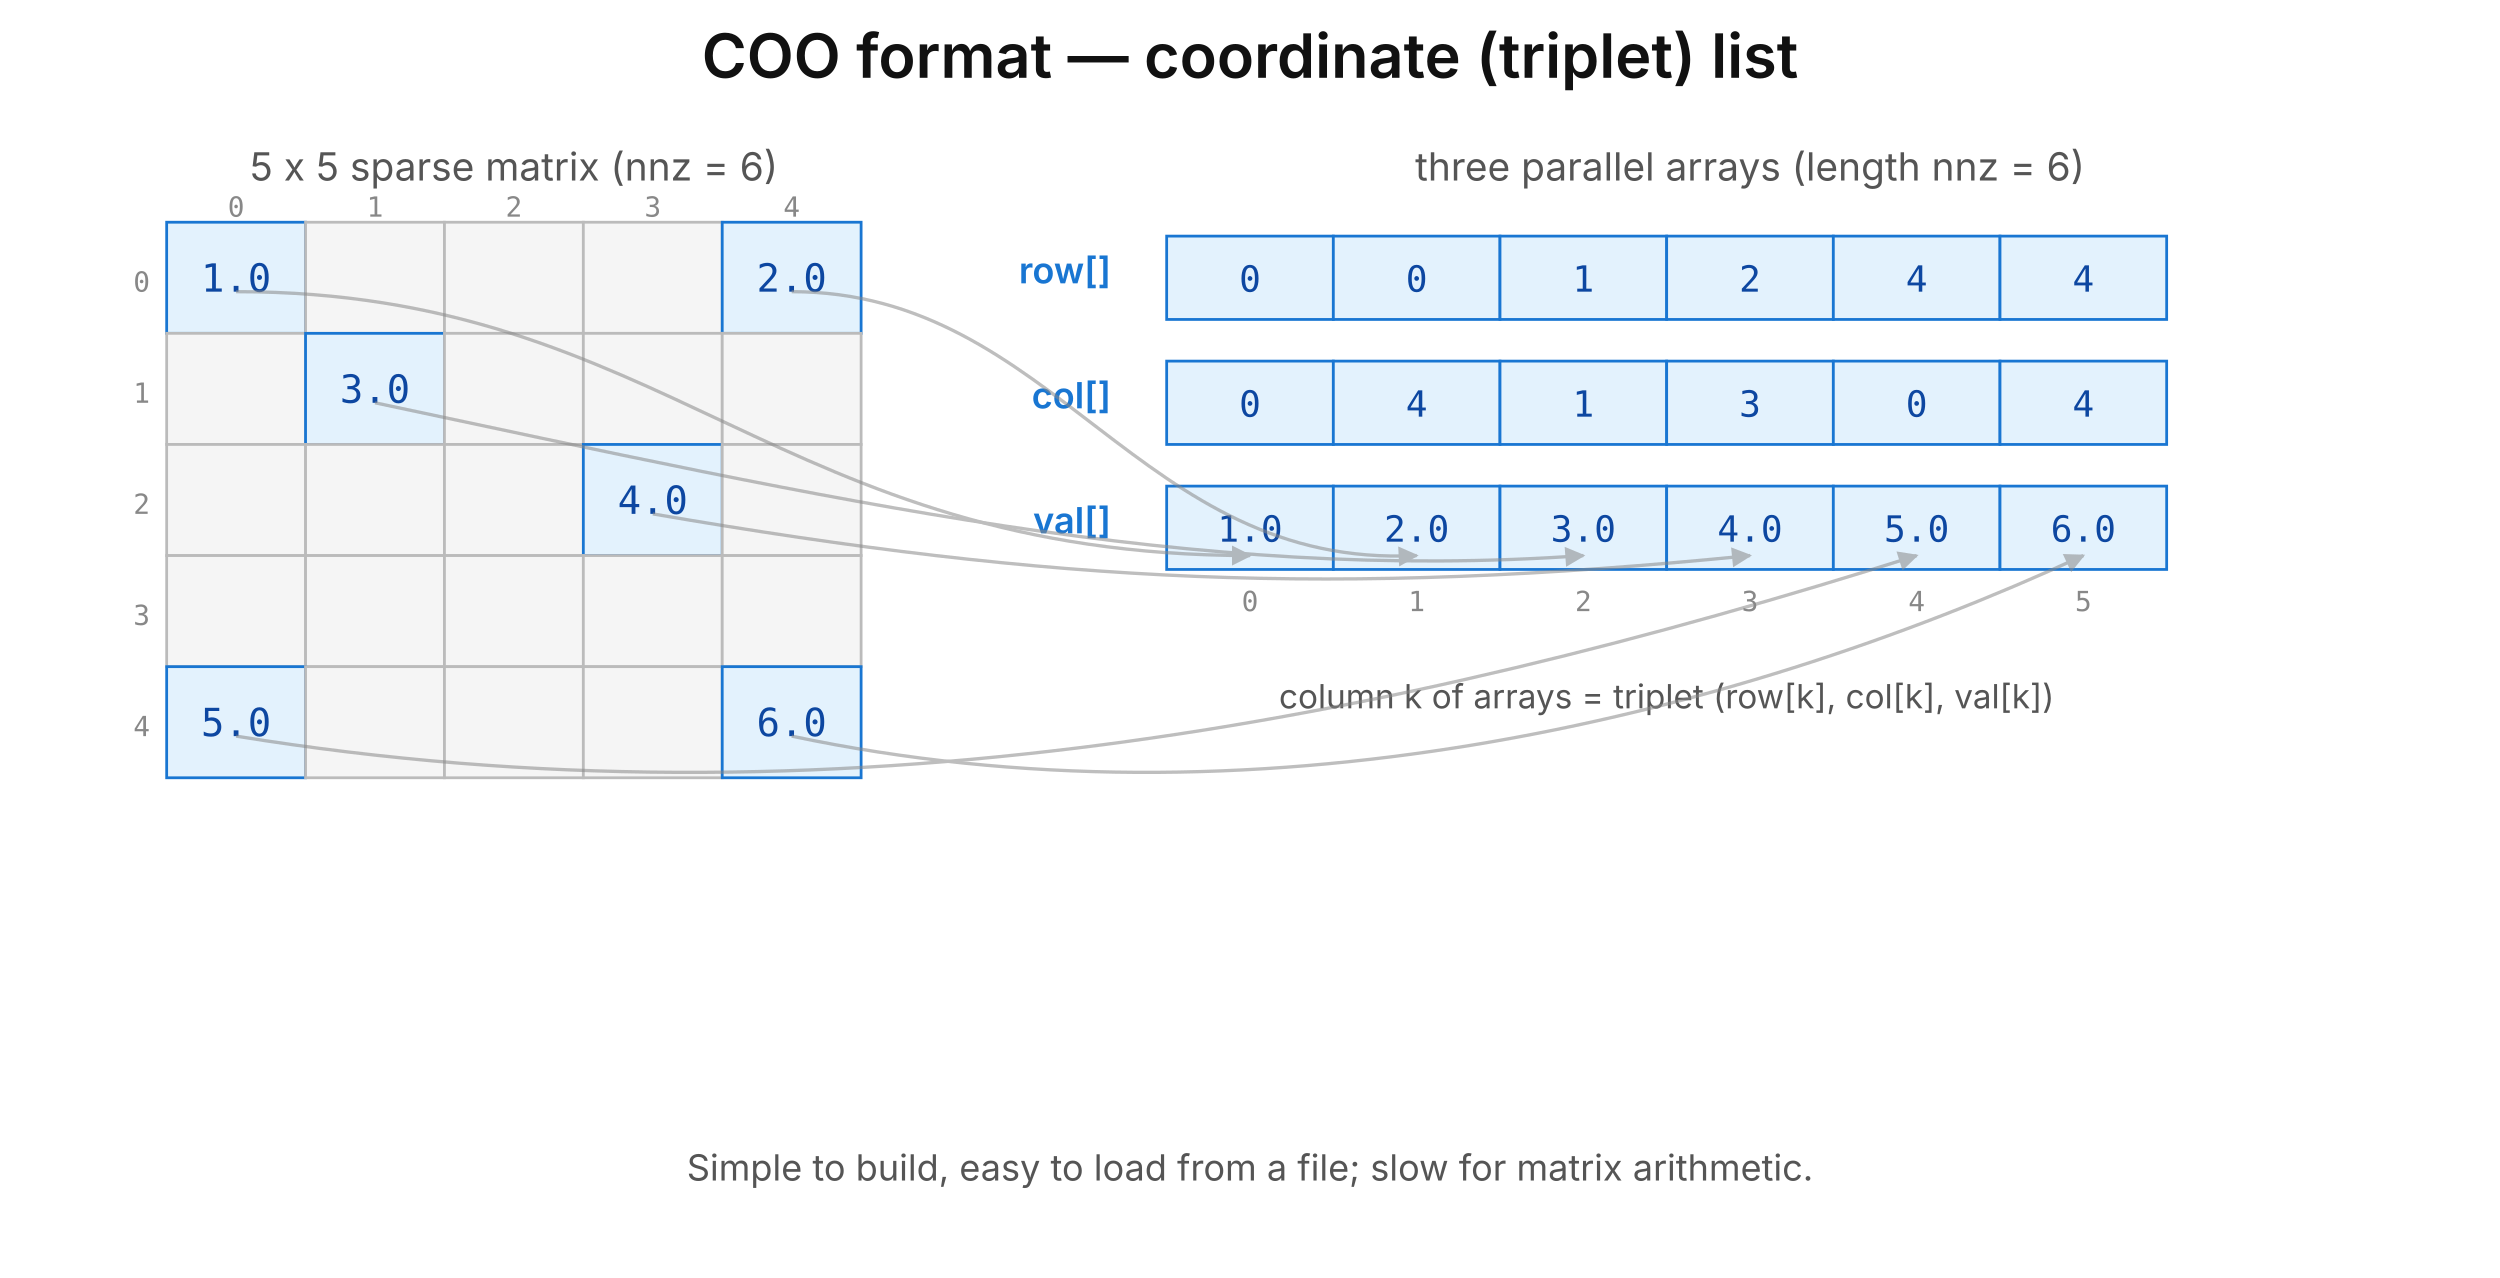
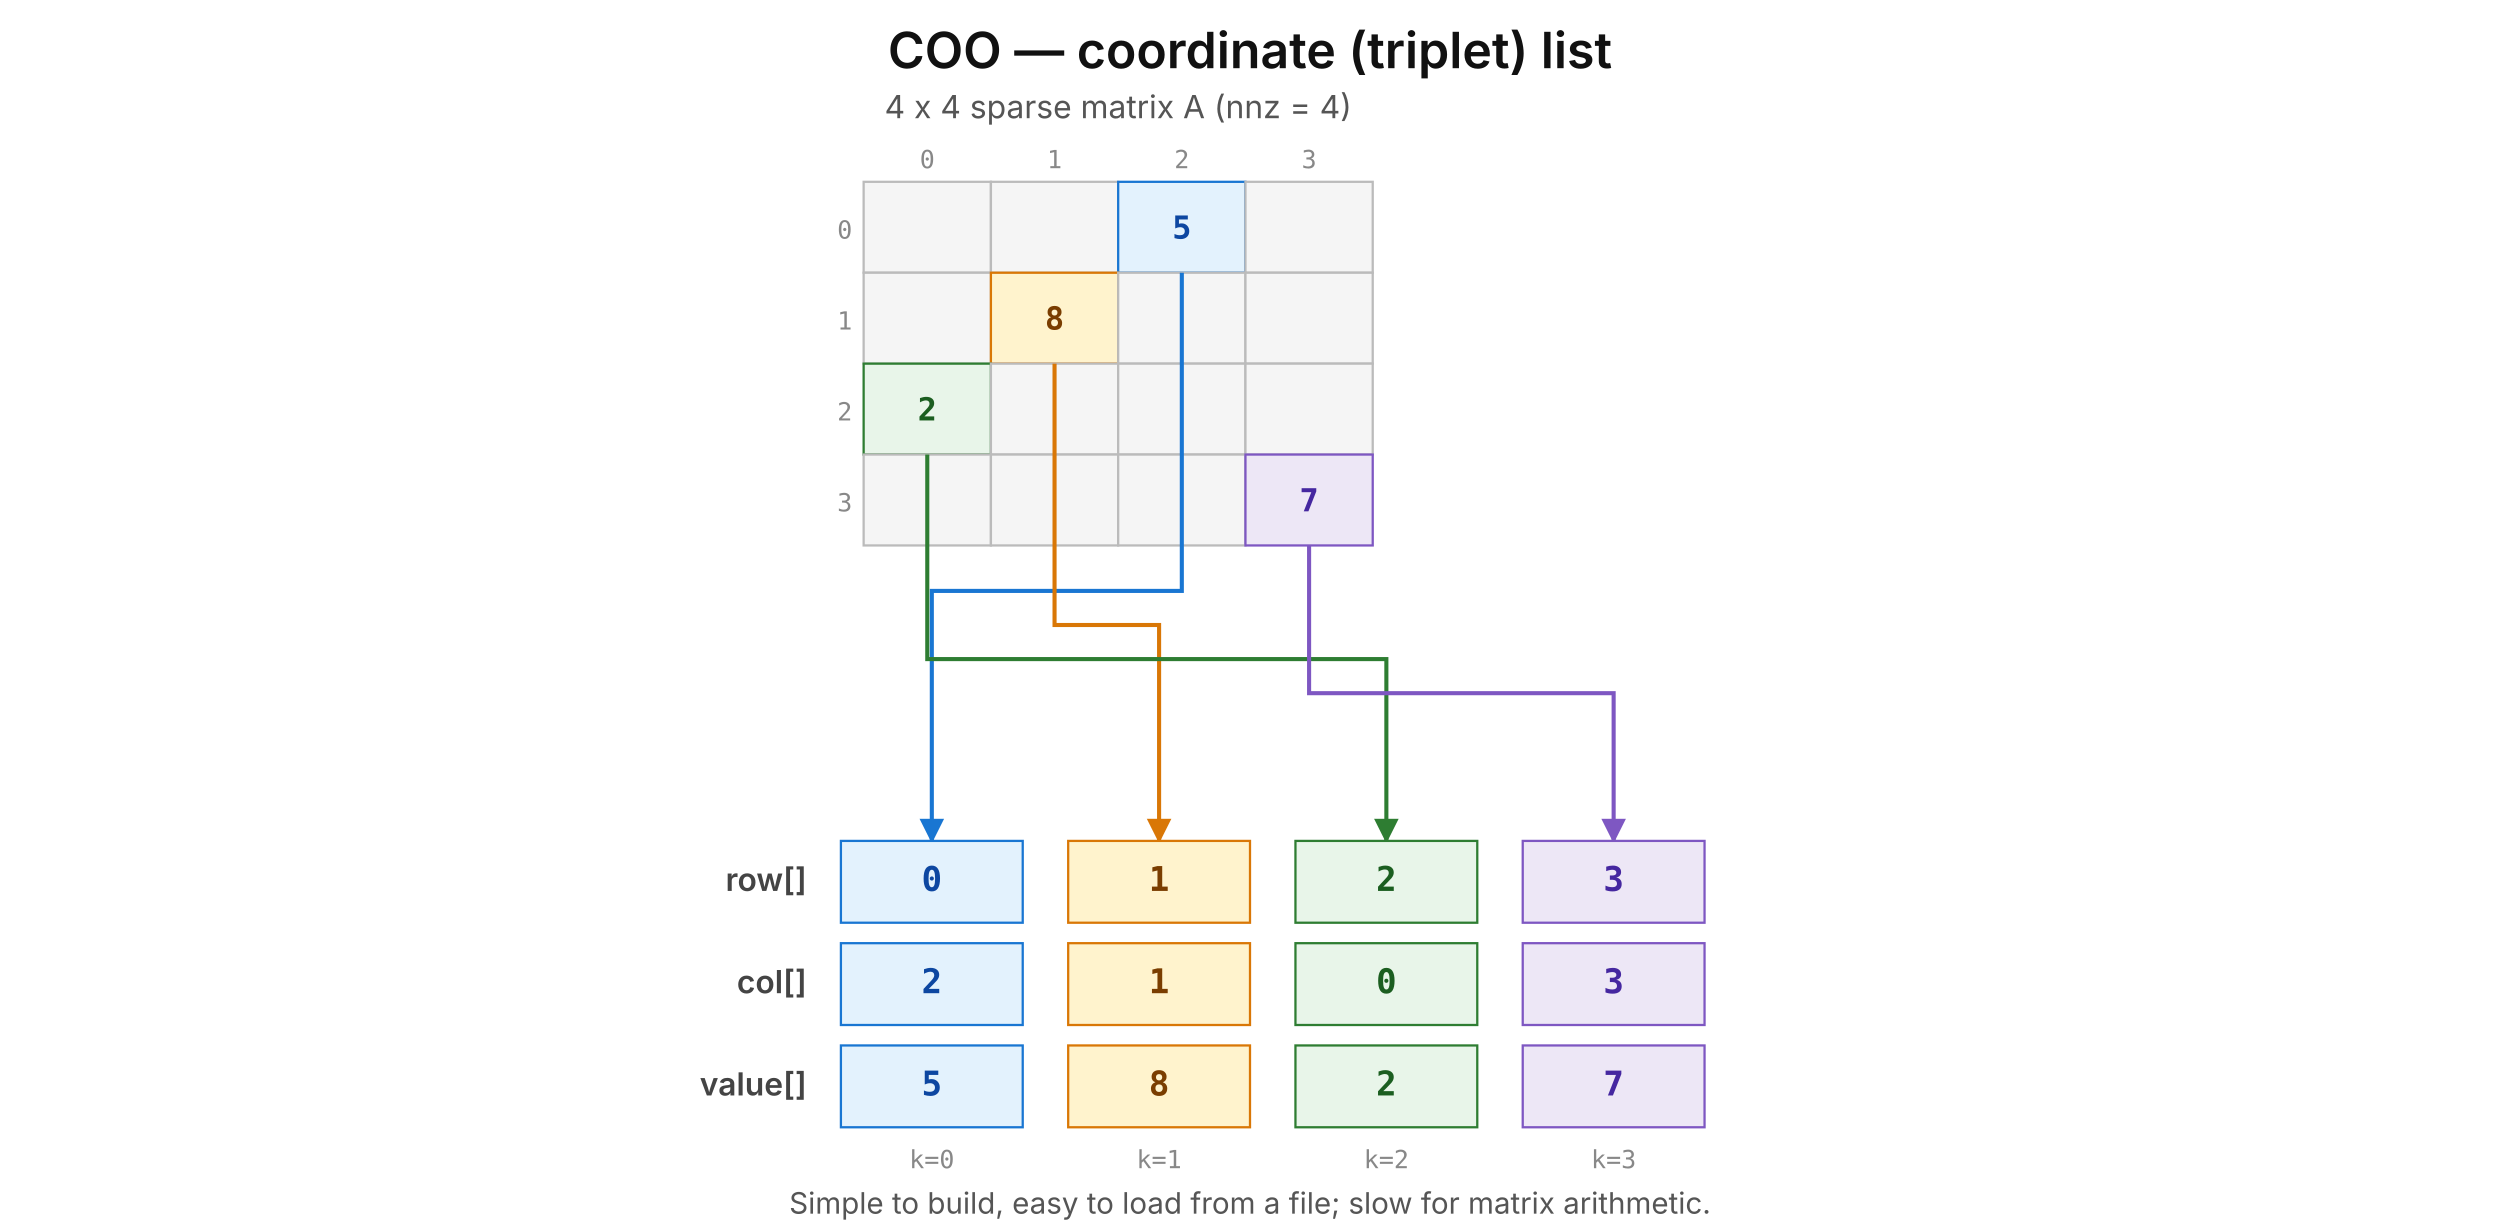
- <svg xmlns="http://www.w3.org/2000/svg" viewBox="0 0 900 460" font-family="system-ui, -apple-system, sans-serif">
+ <svg xmlns="http://www.w3.org/2000/svg" viewBox="0 0 1100 540" font-family="system-ui, -apple-system, sans-serif">
  <defs>
-     <marker id="arr" viewBox="0 0 10 10" refX="9" refY="5" markerWidth="6" markerHeight="6" orient="auto-start-reverse">
-       <path d="M0,0 L10,5 L0,10 z" fill="#888" />
+     <marker id="arrBlue" viewBox="0 0 10 10" refX="9" refY="5" markerWidth="6" markerHeight="6" orient="auto-start-reverse">
+       <path d="M0,0 L10,5 L0,10 z" fill="#1976d2" />
+     </marker>
+     <marker id="arrOrange" viewBox="0 0 10 10" refX="9" refY="5" markerWidth="6" markerHeight="6" orient="auto-start-reverse">
+       <path d="M0,0 L10,5 L0,10 z" fill="#d97706" />
+     </marker>
+     <marker id="arrGreen" viewBox="0 0 10 10" refX="9" refY="5" markerWidth="6" markerHeight="6" orient="auto-start-reverse">
+       <path d="M0,0 L10,5 L0,10 z" fill="#2e7d32" />
+     </marker>
+     <marker id="arrPurple" viewBox="0 0 10 10" refX="9" refY="5" markerWidth="6" markerHeight="6" orient="auto-start-reverse">
+       <path d="M0,0 L10,5 L0,10 z" fill="#7e57c2" />
    </marker>
  </defs>
-   <text x="450" y="28" text-anchor="middle" font-size="22" font-weight="600" fill="#111">COO format — coordinate (triplet) list</text>
-   <g transform="translate(60,80)" font-family="ui-monospace, monospace" font-size="14" text-anchor="middle">
-     <text x="125" y="-15" font-family="system-ui, -apple-system, sans-serif" font-size="14" fill="#555">5 x 5 sparse matrix (nnz = 6)</text>
-     <rect x="0" y="0" width="50" height="40" fill="#e3f2fd" stroke="#1976d2" />
-     <text x="25" y="25" fill="#0d47a1">1.0</text>
-     <rect x="50" y="0" width="50" height="40" fill="#f5f5f5" stroke="#bbb" />
-     <rect x="100" y="0" width="50" height="40" fill="#f5f5f5" stroke="#bbb" />
-     <rect x="150" y="0" width="50" height="40" fill="#f5f5f5" stroke="#bbb" />
-     <rect x="200" y="0" width="50" height="40" fill="#e3f2fd" stroke="#1976d2" />
-     <text x="225" y="25" fill="#0d47a1">2.0</text>
-     <rect x="0" y="40" width="50" height="40" fill="#f5f5f5" stroke="#bbb" />
-     <rect x="50" y="40" width="50" height="40" fill="#e3f2fd" stroke="#1976d2" />
-     <text x="75" y="65" fill="#0d47a1">3.0</text>
-     <rect x="100" y="40" width="50" height="40" fill="#f5f5f5" stroke="#bbb" />
-     <rect x="150" y="40" width="50" height="40" fill="#f5f5f5" stroke="#bbb" />
-     <rect x="200" y="40" width="50" height="40" fill="#f5f5f5" stroke="#bbb" />
-     <rect x="0" y="80" width="50" height="40" fill="#f5f5f5" stroke="#bbb" />
-     <rect x="50" y="80" width="50" height="40" fill="#f5f5f5" stroke="#bbb" />
-     <rect x="100" y="80" width="50" height="40" fill="#f5f5f5" stroke="#bbb" />
-     <rect x="150" y="80" width="50" height="40" fill="#e3f2fd" stroke="#1976d2" />
-     <text x="175" y="105" fill="#0d47a1">4.0</text>
-     <rect x="200" y="80" width="50" height="40" fill="#f5f5f5" stroke="#bbb" />
-     <rect x="0" y="120" width="50" height="40" fill="#f5f5f5" stroke="#bbb" />
-     <rect x="50" y="120" width="50" height="40" fill="#f5f5f5" stroke="#bbb" />
-     <rect x="100" y="120" width="50" height="40" fill="#f5f5f5" stroke="#bbb" />
-     <rect x="150" y="120" width="50" height="40" fill="#f5f5f5" stroke="#bbb" />
-     <rect x="200" y="120" width="50" height="40" fill="#f5f5f5" stroke="#bbb" />
-     <rect x="0" y="160" width="50" height="40" fill="#e3f2fd" stroke="#1976d2" />
-     <text x="25" y="185" fill="#0d47a1">5.0</text>
-     <rect x="50" y="160" width="50" height="40" fill="#f5f5f5" stroke="#bbb" />
-     <rect x="100" y="160" width="50" height="40" fill="#f5f5f5" stroke="#bbb" />
-     <rect x="150" y="160" width="50" height="40" fill="#f5f5f5" stroke="#bbb" />
-     <rect x="200" y="160" width="50" height="40" fill="#e3f2fd" stroke="#1976d2" />
-     <text x="225" y="185" fill="#0d47a1">6.0</text>
-     <g font-size="10" fill="#888" text-anchor="end">
-       <text x="-6" y="25">0</text>
-       <text x="-6" y="65">1</text>
-       <text x="-6" y="105">2</text>
-       <text x="-6" y="145">3</text>
-       <text x="-6" y="185">4</text>
+   <text x="550" y="30" text-anchor="middle" font-size="22" font-weight="600" fill="#111">COO — coordinate (triplet) list</text>
+   <g font-family="ui-monospace, monospace" font-size="14" text-anchor="middle">
+     <text x="492" y="52" font-family="system-ui, -apple-system, sans-serif" font-size="14" fill="#555">4 x 4 sparse matrix A (nnz = 4)</text>
+     <g font-size="11" fill="#888">
+       <text x="408" y="74">0</text>
+       <text x="464" y="74">1</text>
+       <text x="520" y="74">2</text>
+       <text x="576" y="74">3</text>
    </g>
-     <g font-size="10" fill="#888" text-anchor="middle">
-       <text x="25" y="-2">0</text>
-       <text x="75" y="-2">1</text>
-       <text x="125" y="-2">2</text>
-       <text x="175" y="-2">3</text>
-       <text x="225" y="-2">4</text>
+     <g font-size="11" fill="#888" text-anchor="end">
+       <text x="375" y="105">0</text>
+       <text x="375" y="145">1</text>
+       <text x="375" y="185">2</text>
+       <text x="375" y="225">3</text>
+     </g>
+     <rect x="380" y="80" width="56" height="40" fill="#f5f5f5" stroke="#bbb" />
+     <rect x="436" y="80" width="56" height="40" fill="#f5f5f5" stroke="#bbb" />
+     <rect x="492" y="80" width="56" height="40" fill="#e3f2fd" stroke="#1976d2" />
+     <text x="520" y="105" fill="#0d47a1" font-weight="700">5</text>
+     <rect x="548" y="80" width="56" height="40" fill="#f5f5f5" stroke="#bbb" />
+     <rect x="380" y="120" width="56" height="40" fill="#f5f5f5" stroke="#bbb" />
+     <rect x="436" y="120" width="56" height="40" fill="#fff3cd" stroke="#d97706" />
+     <text x="464" y="145" fill="#7a3d00" font-weight="700">8</text>
+     <rect x="492" y="120" width="56" height="40" fill="#f5f5f5" stroke="#bbb" />
+     <rect x="548" y="120" width="56" height="40" fill="#f5f5f5" stroke="#bbb" />
+     <rect x="380" y="160" width="56" height="40" fill="#e8f5e9" stroke="#2e7d32" />
+     <text x="408" y="185" fill="#1b5e20" font-weight="700">2</text>
+     <rect x="436" y="160" width="56" height="40" fill="#f5f5f5" stroke="#bbb" />
+     <rect x="492" y="160" width="56" height="40" fill="#f5f5f5" stroke="#bbb" />
+     <rect x="548" y="160" width="56" height="40" fill="#f5f5f5" stroke="#bbb" />
+     <rect x="380" y="200" width="56" height="40" fill="#f5f5f5" stroke="#bbb" />
+     <rect x="436" y="200" width="56" height="40" fill="#f5f5f5" stroke="#bbb" />
+     <rect x="492" y="200" width="56" height="40" fill="#f5f5f5" stroke="#bbb" />
+     <rect x="548" y="200" width="56" height="40" fill="#ede7f6" stroke="#7e57c2" />
+     <text x="576" y="225" fill="#4527a0" font-weight="700">7</text>
+   </g>
+   <g fill="none" stroke-width="1.8">
+     <path d="M520,120 L520,260 L410,260 L410,370" stroke="#1976d2" marker-end="url(#arrBlue)" />
+     <path d="M464,160 L464,275 L510,275 L510,370" stroke="#d97706" marker-end="url(#arrOrange)" />
+     <path d="M408,200 L408,290 L610,290 L610,370" stroke="#2e7d32" marker-end="url(#arrGreen)" />
+     <path d="M576,240 L576,305 L710,305 L710,370" stroke="#7e57c2" marker-end="url(#arrPurple)" />
+   </g>
+   <g font-family="ui-monospace, monospace" font-size="15" text-anchor="middle">
+     <g font-family="system-ui, -apple-system, sans-serif" font-size="14" font-weight="600" fill="#444" text-anchor="end">
+       <text x="355" y="392">row[]</text>
+       <text x="355" y="437">col[]</text>
+       <text x="355" y="482">value[]</text>
+     </g>
+     <rect x="370" y="370" width="80" height="36" fill="#e3f2fd" stroke="#1976d2" />
+     <text x="410" y="392" fill="#0d47a1" font-weight="700">0</text>
+     <rect x="470" y="370" width="80" height="36" fill="#fff3cd" stroke="#d97706" />
+     <text x="510" y="392" fill="#7a3d00" font-weight="700">1</text>
+     <rect x="570" y="370" width="80" height="36" fill="#e8f5e9" stroke="#2e7d32" />
+     <text x="610" y="392" fill="#1b5e20" font-weight="700">2</text>
+     <rect x="670" y="370" width="80" height="36" fill="#ede7f6" stroke="#7e57c2" />
+     <text x="710" y="392" fill="#4527a0" font-weight="700">3</text>
+     <rect x="370" y="415" width="80" height="36" fill="#e3f2fd" stroke="#1976d2" />
+     <text x="410" y="437" fill="#0d47a1" font-weight="700">2</text>
+     <rect x="470" y="415" width="80" height="36" fill="#fff3cd" stroke="#d97706" />
+     <text x="510" y="437" fill="#7a3d00" font-weight="700">1</text>
+     <rect x="570" y="415" width="80" height="36" fill="#e8f5e9" stroke="#2e7d32" />
+     <text x="610" y="437" fill="#1b5e20" font-weight="700">0</text>
+     <rect x="670" y="415" width="80" height="36" fill="#ede7f6" stroke="#7e57c2" />
+     <text x="710" y="437" fill="#4527a0" font-weight="700">3</text>
+     <rect x="370" y="460" width="80" height="36" fill="#e3f2fd" stroke="#1976d2" />
+     <text x="410" y="482" fill="#0d47a1" font-weight="700">5</text>
+     <rect x="470" y="460" width="80" height="36" fill="#fff3cd" stroke="#d97706" />
+     <text x="510" y="482" fill="#7a3d00" font-weight="700">8</text>
+     <rect x="570" y="460" width="80" height="36" fill="#e8f5e9" stroke="#2e7d32" />
+     <text x="610" y="482" fill="#1b5e20" font-weight="700">2</text>
+     <rect x="670" y="460" width="80" height="36" fill="#ede7f6" stroke="#7e57c2" />
+     <text x="710" y="482" fill="#4527a0" font-weight="700">7</text>
+     <g font-size="11" fill="#888">
+       <text x="410" y="514">k=0</text>
+       <text x="510" y="514">k=1</text>
+       <text x="610" y="514">k=2</text>
+       <text x="710" y="514">k=3</text>
    </g>
  </g>
-   <g transform="translate(420,80)" font-family="ui-monospace, monospace" font-size="13" text-anchor="middle">
-     <text x="210" y="-15" font-family="system-ui, -apple-system, sans-serif" font-size="14" fill="#555">three parallel arrays (length nnz = 6)</text>
-     <text x="-20" y="22" text-anchor="end" font-family="system-ui, -apple-system, sans-serif" font-size="13" font-weight="600" fill="#1976d2">row[]</text>
-     <rect x="0" y="5" width="60" height="30" fill="#e3f2fd" stroke="#1976d2" />
-     <text x="30" y="25" fill="#0d47a1">0</text>
-     <rect x="60" y="5" width="60" height="30" fill="#e3f2fd" stroke="#1976d2" />
-     <text x="90" y="25" fill="#0d47a1">0</text>
-     <rect x="120" y="5" width="60" height="30" fill="#e3f2fd" stroke="#1976d2" />
-     <text x="150" y="25" fill="#0d47a1">1</text>
-     <rect x="180" y="5" width="60" height="30" fill="#e3f2fd" stroke="#1976d2" />
-     <text x="210" y="25" fill="#0d47a1">2</text>
-     <rect x="240" y="5" width="60" height="30" fill="#e3f2fd" stroke="#1976d2" />
-     <text x="270" y="25" fill="#0d47a1">4</text>
-     <rect x="300" y="5" width="60" height="30" fill="#e3f2fd" stroke="#1976d2" />
-     <text x="330" y="25" fill="#0d47a1">4</text>
-     <text x="-20" y="67" text-anchor="end" font-family="system-ui, -apple-system, sans-serif" font-size="13" font-weight="600" fill="#1976d2">col[]</text>
-     <rect x="0" y="50" width="60" height="30" fill="#e3f2fd" stroke="#1976d2" />
-     <text x="30" y="70" fill="#0d47a1">0</text>
-     <rect x="60" y="50" width="60" height="30" fill="#e3f2fd" stroke="#1976d2" />
-     <text x="90" y="70" fill="#0d47a1">4</text>
-     <rect x="120" y="50" width="60" height="30" fill="#e3f2fd" stroke="#1976d2" />
-     <text x="150" y="70" fill="#0d47a1">1</text>
-     <rect x="180" y="50" width="60" height="30" fill="#e3f2fd" stroke="#1976d2" />
-     <text x="210" y="70" fill="#0d47a1">3</text>
-     <rect x="240" y="50" width="60" height="30" fill="#e3f2fd" stroke="#1976d2" />
-     <text x="270" y="70" fill="#0d47a1">0</text>
-     <rect x="300" y="50" width="60" height="30" fill="#e3f2fd" stroke="#1976d2" />
-     <text x="330" y="70" fill="#0d47a1">4</text>
-     <text x="-20" y="112" text-anchor="end" font-family="system-ui, -apple-system, sans-serif" font-size="13" font-weight="600" fill="#1976d2">val[]</text>
-     <rect x="0" y="95" width="60" height="30" fill="#e3f2fd" stroke="#1976d2" />
-     <text x="30" y="115" fill="#0d47a1">1.0</text>
-     <rect x="60" y="95" width="60" height="30" fill="#e3f2fd" stroke="#1976d2" />
-     <text x="90" y="115" fill="#0d47a1">2.0</text>
-     <rect x="120" y="95" width="60" height="30" fill="#e3f2fd" stroke="#1976d2" />
-     <text x="150" y="115" fill="#0d47a1">3.0</text>
-     <rect x="180" y="95" width="60" height="30" fill="#e3f2fd" stroke="#1976d2" />
-     <text x="210" y="115" fill="#0d47a1">4.0</text>
-     <rect x="240" y="95" width="60" height="30" fill="#e3f2fd" stroke="#1976d2" />
-     <text x="270" y="115" fill="#0d47a1">5.0</text>
-     <rect x="300" y="95" width="60" height="30" fill="#e3f2fd" stroke="#1976d2" />
-     <text x="330" y="115" fill="#0d47a1">6.0</text>
-     <g font-size="10" fill="#888" text-anchor="middle">
-       <text x="30" y="140">0</text>
-       <text x="90" y="140">1</text>
-       <text x="150" y="140">2</text>
-       <text x="210" y="140">3</text>
-       <text x="270" y="140">4</text>
-       <text x="330" y="140">5</text>
-     </g>
-     <text x="180" y="175" font-family="system-ui, -apple-system, sans-serif" font-size="12" fill="#555">
-       column k of arrays = triplet (row[k], col[k], val[k])
-     </text>
-   </g>
-   <g stroke="#888" stroke-width="1.2" fill="none" marker-end="url(#arr)" opacity="0.55">
-     <path d="M85,105 C 240,105 280,200 450,200" />
-     <path d="M285,105 C 380,105 410,205 510,200" />
-     <path d="M135,145 C 300,180 430,210 570,200" />
-     <path d="M235,185 C 380,210 480,215 630,200" />
-     <path d="M85,265 C 300,300 500,260 690,200" />
-     <path d="M285,265 C 450,300 620,260 750,200" />
-   </g>
-   <text x="450" y="425" text-anchor="middle" font-size="13" fill="#555">
+   <text x="550" y="534" text-anchor="middle" font-size="13" fill="#555">
    Simple to build, easy to load from a file; slow for matrix arithmetic.
  </text>
</svg>
